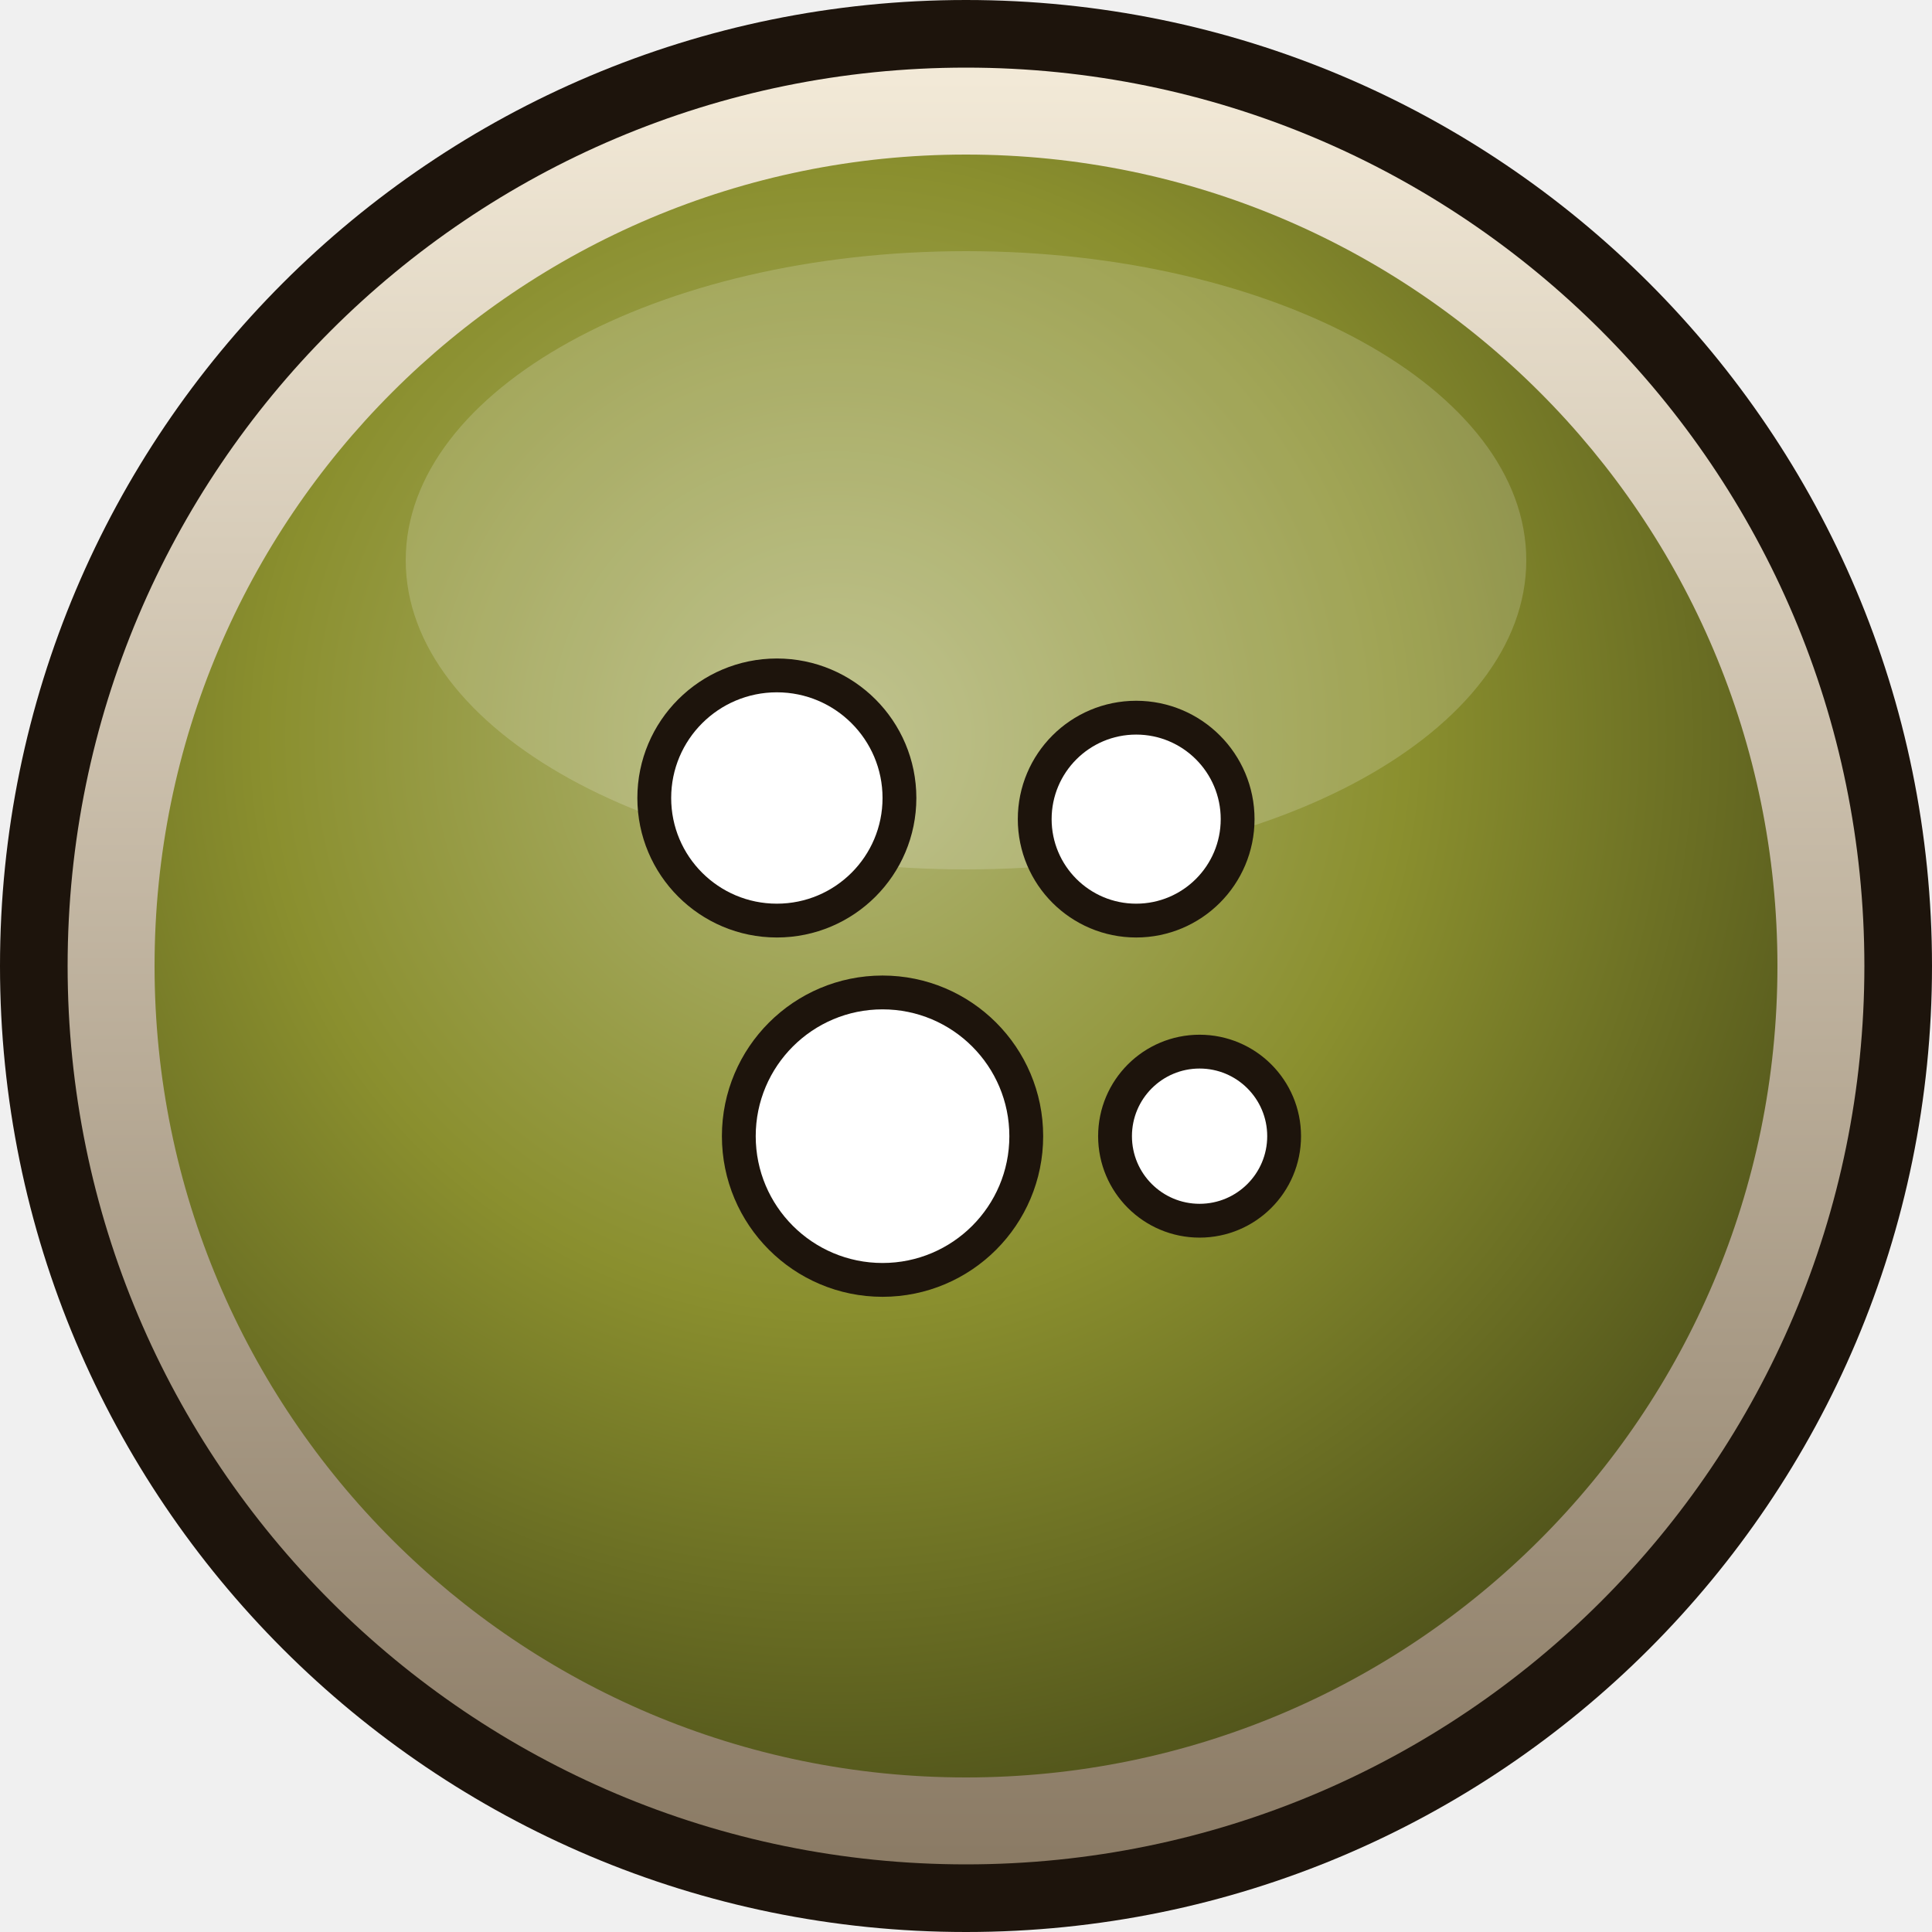
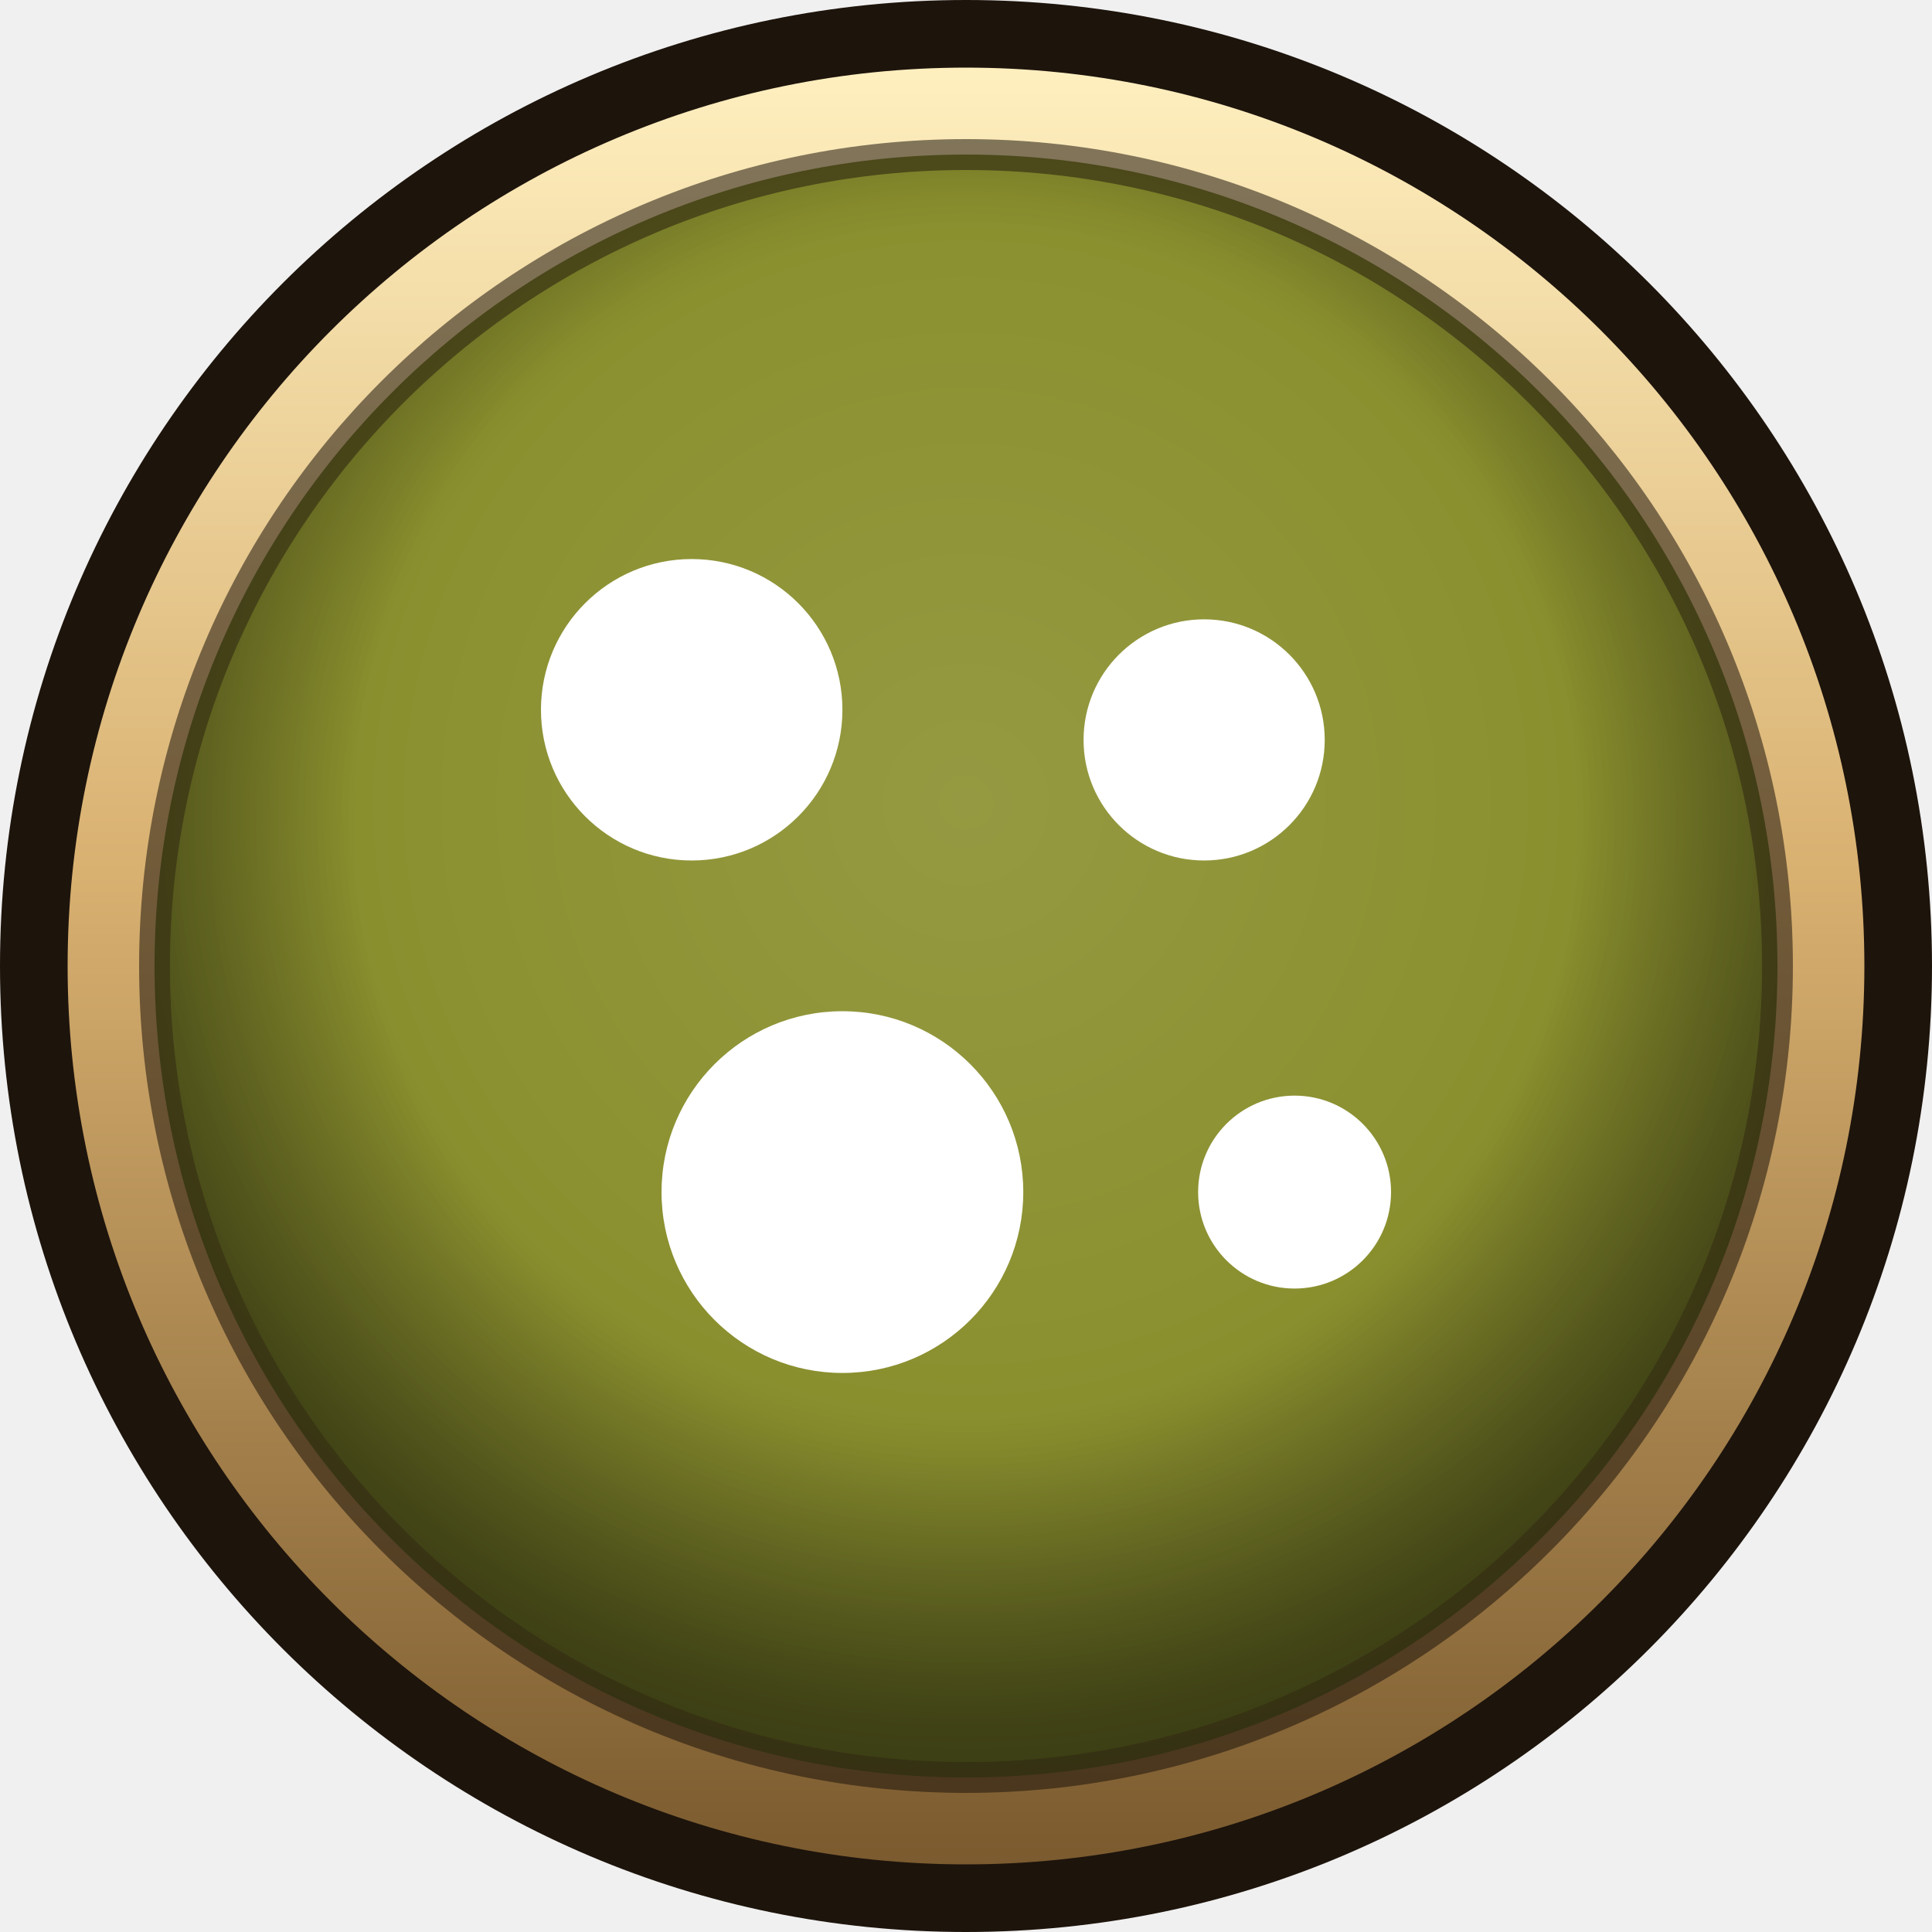
<svg xmlns="http://www.w3.org/2000/svg" viewBox="0 0 100 100" width="100" height="100">
  <defs>
-     <linearGradient id="p0" x1="0" y1="0" x2="0" y2="1">
-       <stop offset="0.00" stop-color="#f3ead8" />
-       <stop offset="1.00" stop-color="#8a7a64" />
+     <radialGradient id="tagface-microbe" cx=".5" cy=".4" r=".62">
+       <stop offset="0" stop-color="#959a42" />
+       <stop offset=".6" stop-color="#8a8f2e" />
+       <stop offset="1" stop-color="#4b4e19" />
+     </radialGradient>
+     <linearGradient id="tagrim" x1="0" y1="0" x2="0" y2="1">
+       <stop offset="0" stop-color="#fff0c0" />
+       <stop offset=".45" stop-color="#d8b070" />
+       <stop offset="1" stop-color="#7a5a2e" />
    </linearGradient>
-     <radialGradient id="p1" cx="42%" cy="36%" r="70%">
-       <stop offset="0.00" stop-color="#b2b677" />
-       <stop offset="0.50" stop-color="#8a8f2e" />
-       <stop offset="1.00" stop-color="#4b4e19" />
+     <radialGradient id="taginner" cx=".5" cy=".42" r=".55">
+       <stop offset=".7" stop-color="#000" stop-opacity="0" />
+       <stop offset="1" stop-color="#000" stop-opacity=".28" />
    </radialGradient>
  </defs>
  <circle cx="50.0" cy="50.0" r="50.0" fill="#1d140c" />
-   <circle cx="50.0" cy="50.0" r="46.5" fill="url(#p0)" />
-   <circle cx="50.0" cy="50.0" r="42.0" fill="url(#p1)" />
-   <ellipse cx="50.0" cy="29.0" rx="29" ry="16.0" fill="#ffffff" opacity=".18" />
-   <g transform="translate(23.8,23.8) scale(2.188)" fill="none" stroke="#1d140c" stroke-width="3.6" stroke-linecap="round" stroke-linejoin="round" opacity="1">
-     <circle fill="#1d140c" stroke="#1d140c" stroke-width="1.6" cx="7.5" cy="8" r="2.5" />
-     <circle fill="#1d140c" stroke="#1d140c" stroke-width="1.6" cx="16" cy="8.5" r="2" />
-     <circle fill="#1d140c" stroke="#1d140c" stroke-width="1.6" cx="10" cy="16" r="3" />
-     <circle fill="#1d140c" stroke="#1d140c" stroke-width="1.6" cx="17.5" cy="16" r="1.6" />
-   </g>
-   <g transform="translate(23.8,23.8) scale(2.188)" fill="none" stroke="#ffffff" stroke-width="2" stroke-linecap="round" stroke-linejoin="round" opacity="1">
+   <circle cx="50.0" cy="50.0" r="46.5" fill="url(#tagrim)" />
+   <circle cx="50.0" cy="50.0" r="42.0" fill="url(#tagface-microbe)" stroke="#1d140c" stroke-opacity=".55" stroke-width="1.60" />
+   <circle cx="50.0" cy="50.0" r="41.2" fill="url(#taginner)" />
+   <g transform="translate(50.00 50.00) scale(3.1206) translate(-12.050 -12.250)" fill="none" stroke="#ffffff" stroke-width="1.666" stroke-linecap="round" stroke-linejoin="round">
    <circle fill="#ffffff" stroke="none" cx="7.5" cy="8" r="2.5" />
    <circle fill="#ffffff" stroke="none" cx="16" cy="8.5" r="2" />
    <circle fill="#ffffff" stroke="none" cx="10" cy="16" r="3" />
    <circle fill="#ffffff" stroke="none" cx="17.5" cy="16" r="1.6" />
  </g>
</svg>
